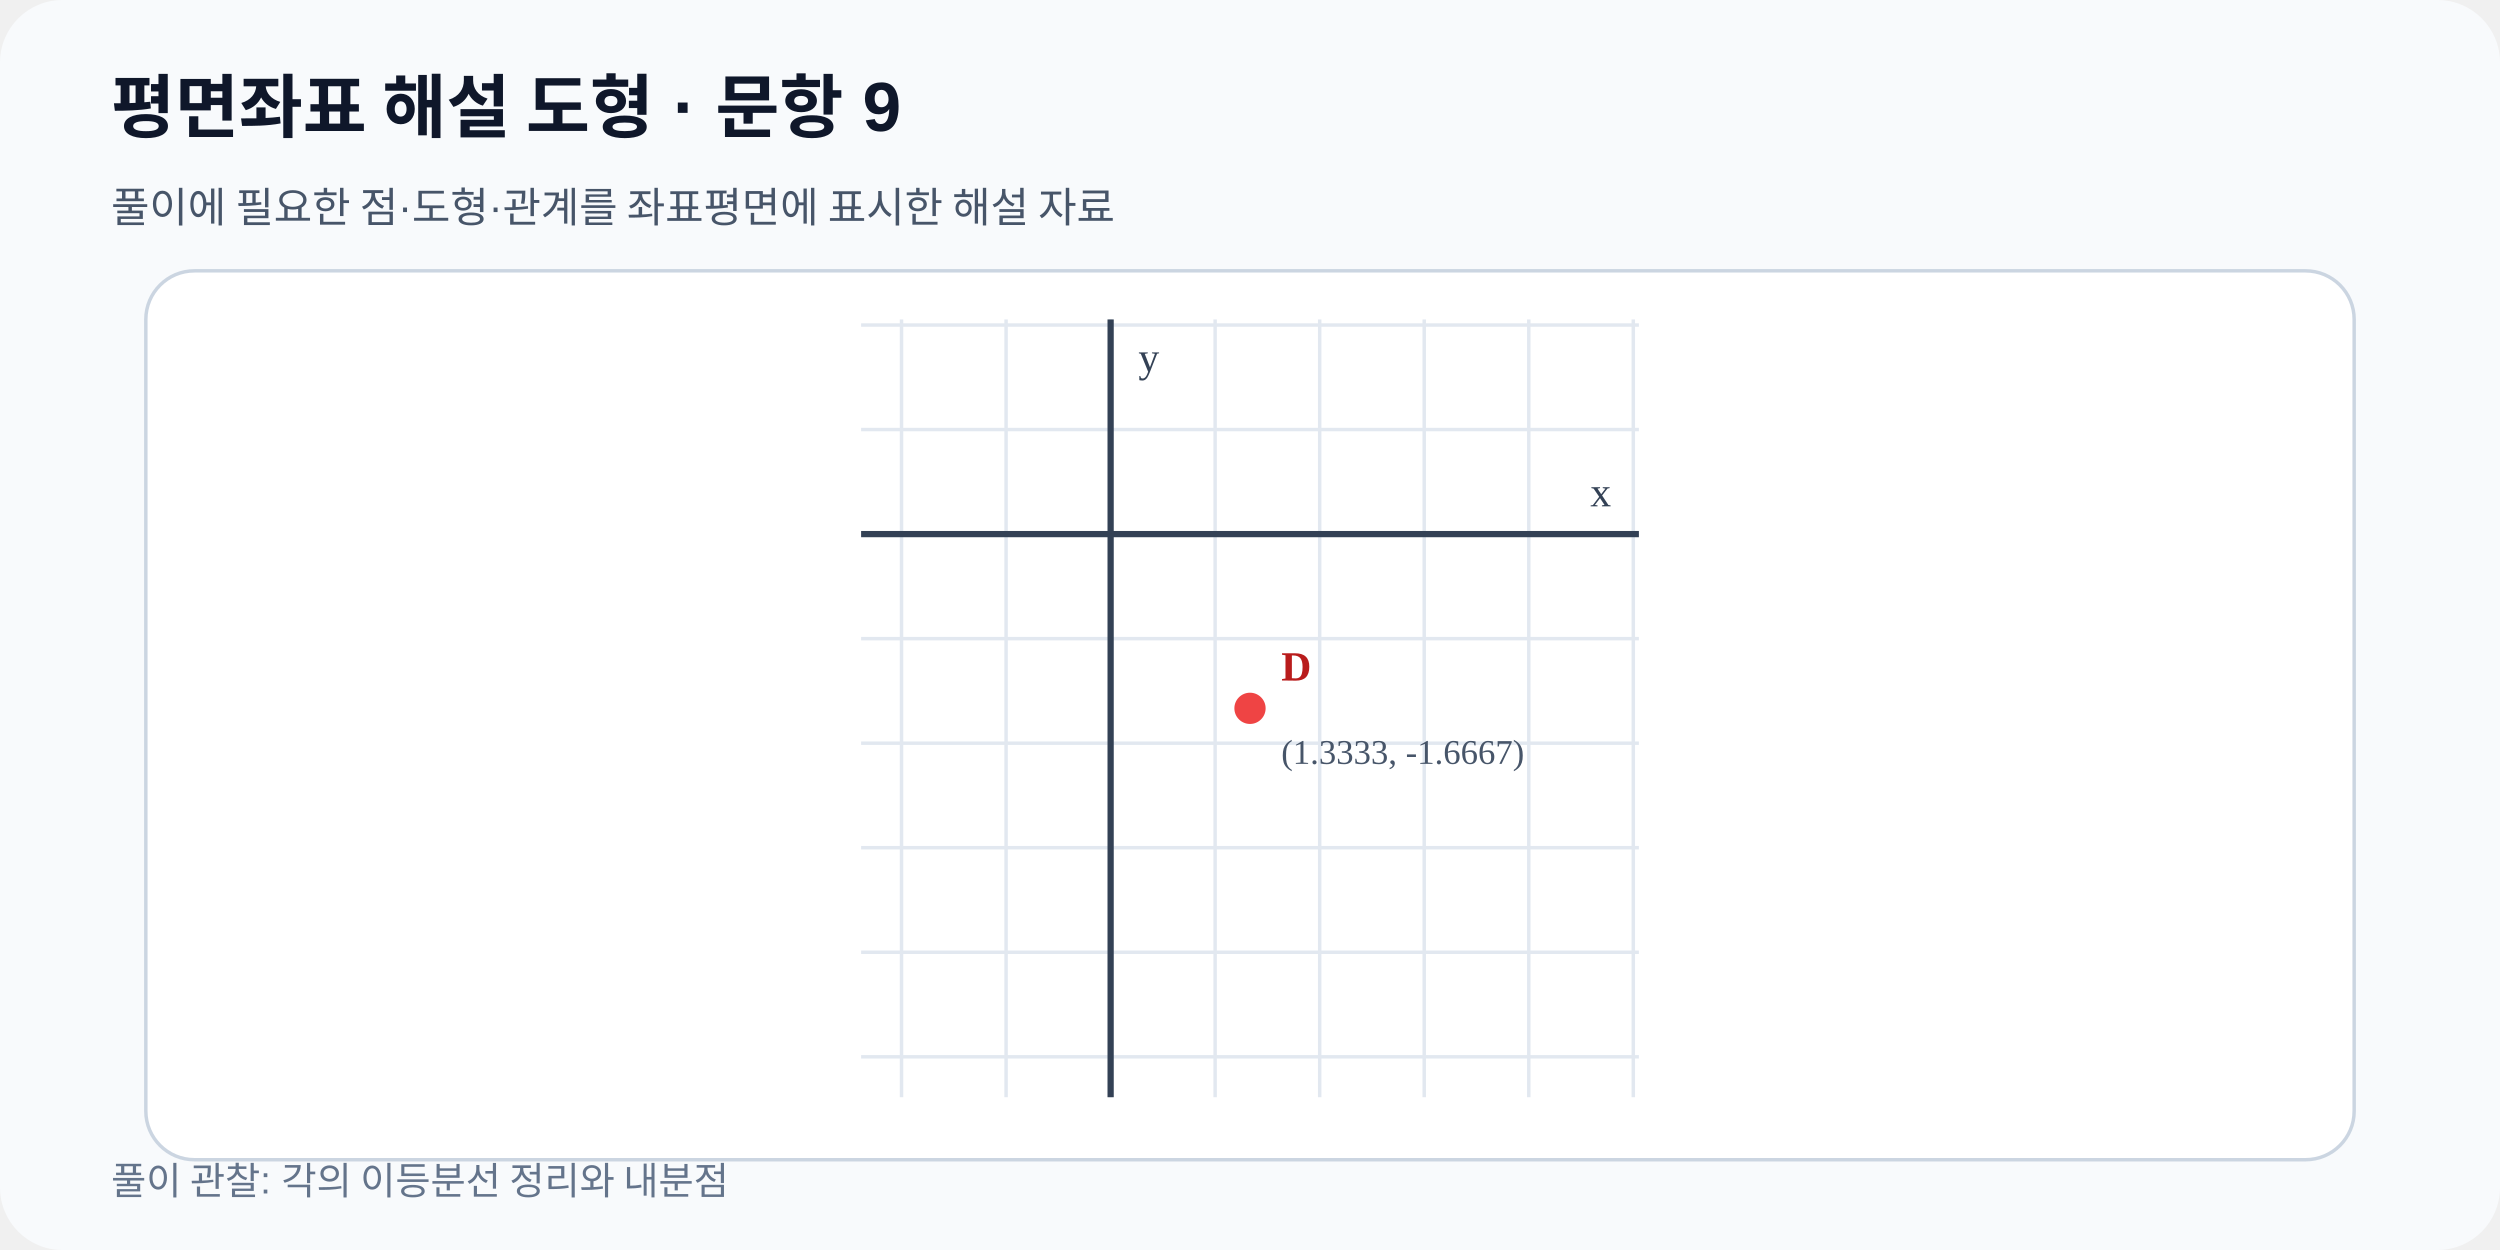
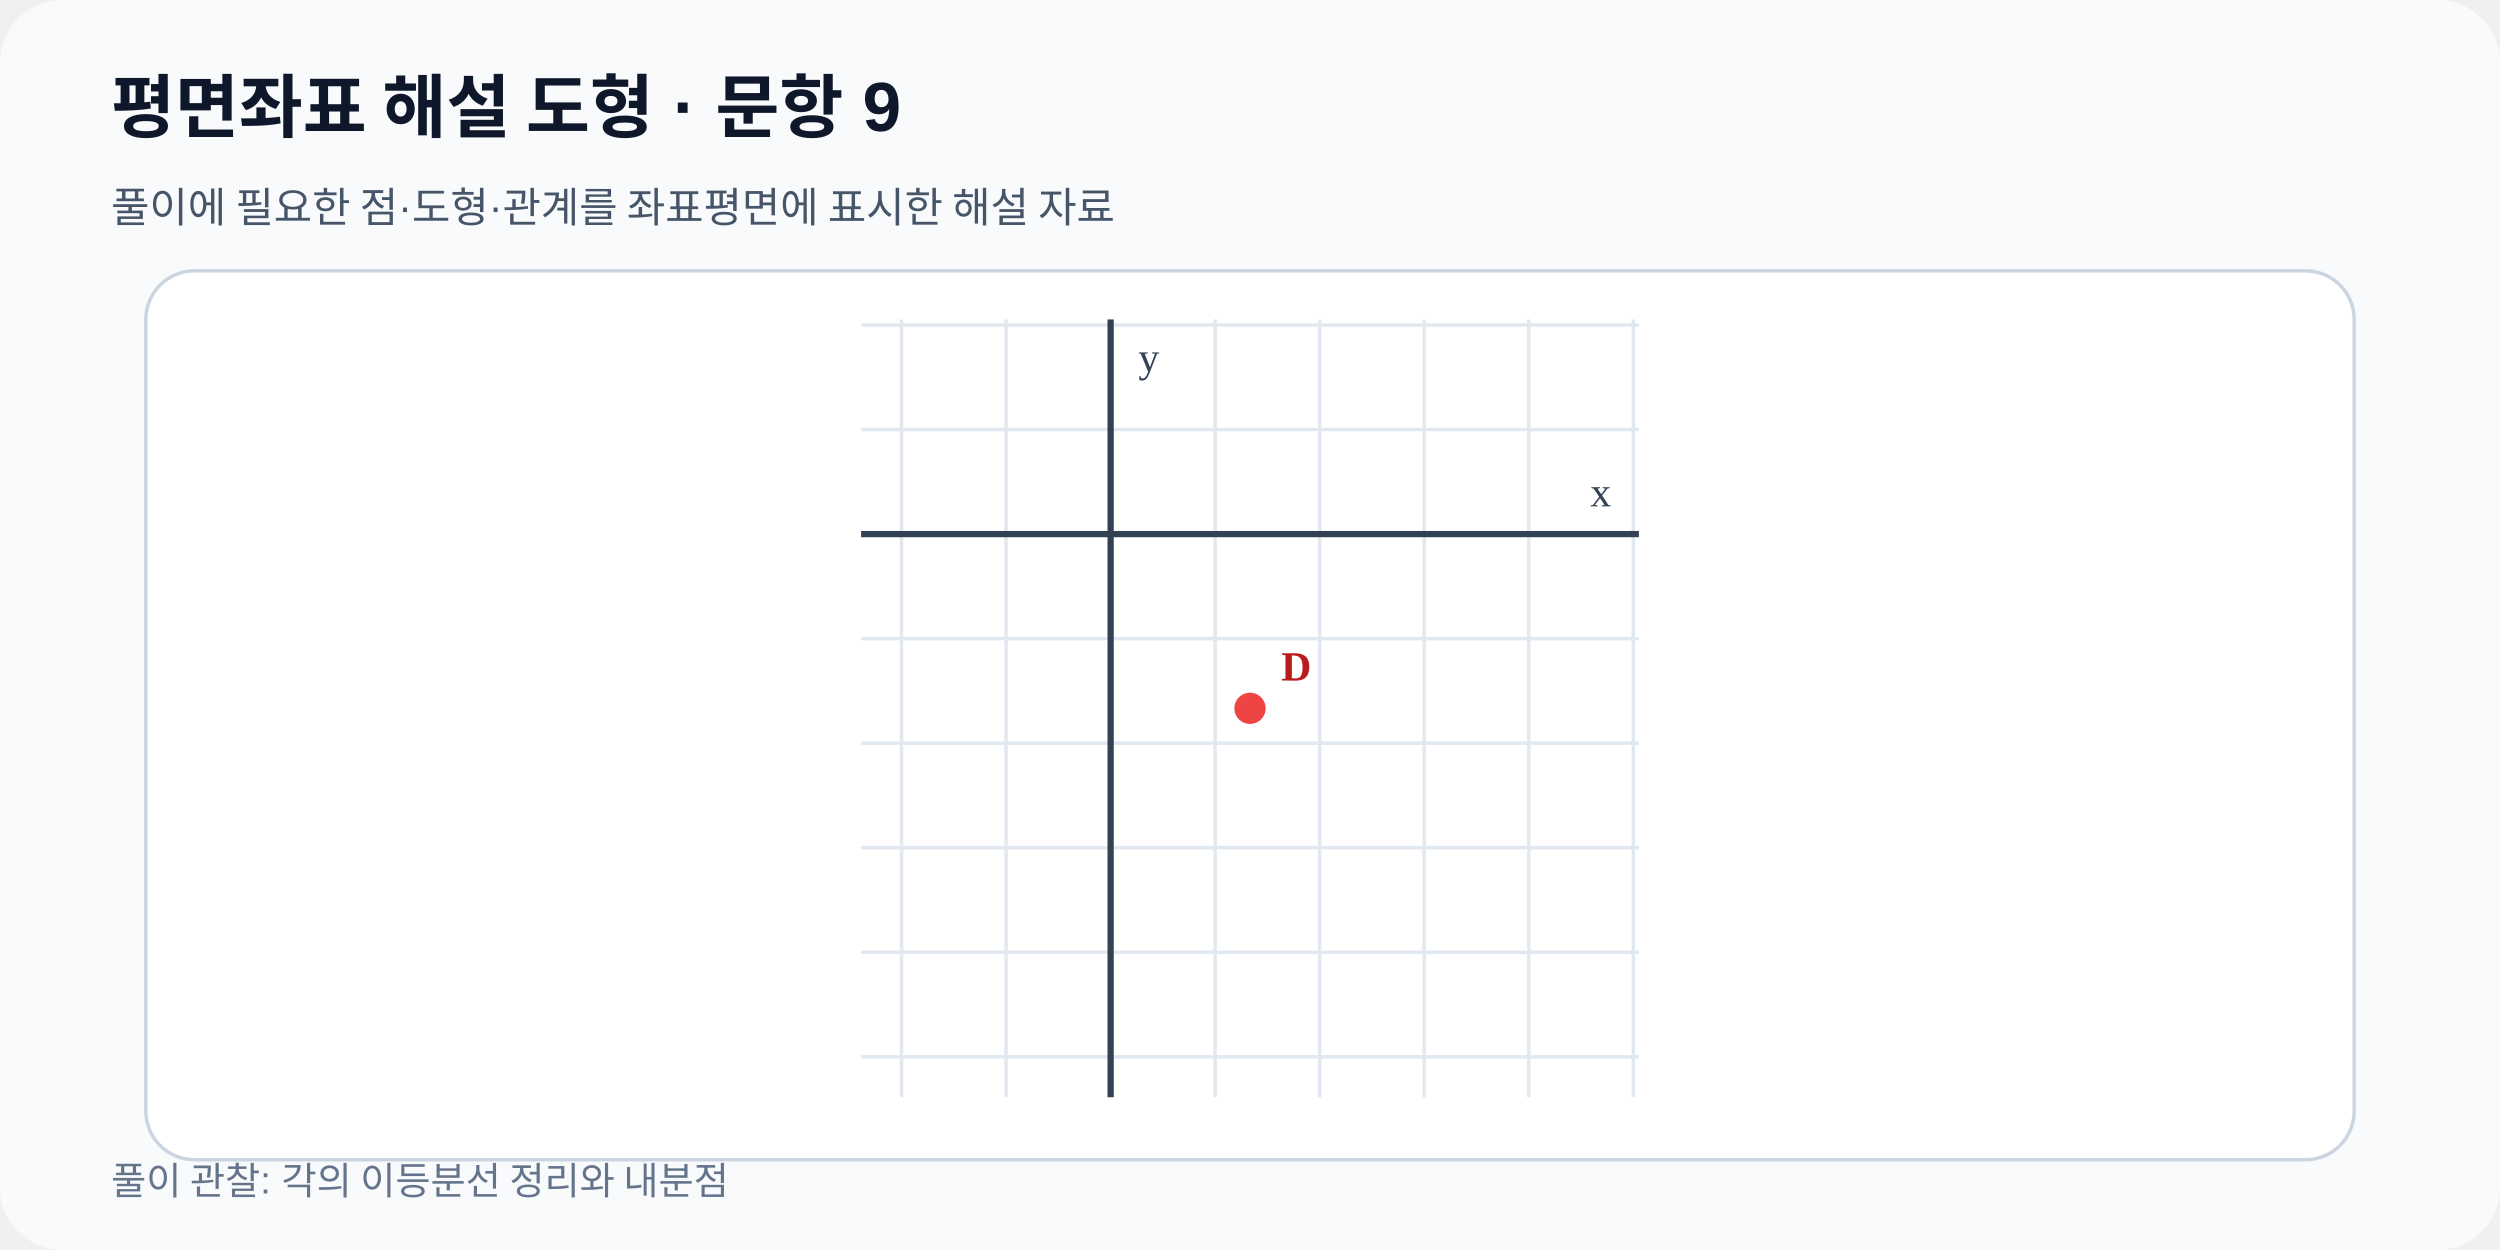
<svg xmlns="http://www.w3.org/2000/svg" viewBox="0 0 720 360" width="720" height="360" role="img" data-fact-hash="5ebae7fb413f3198e94ef2c31c31ba01357f979d033dfe1b569ebcc6b7ea7360" data-scale-policy="EQUAL_SCALE_REQUIRED">
  <defs>
    <marker id="arrow" markerWidth="8" markerHeight="8" refX="7" refY="4" orient="auto">
      <path d="M0 0 8 4 0 8z" fill="#2563eb" />
    </marker>
  </defs>
  <rect width="720" height="360" rx="18" fill="#f8fafc" />
  <text x="32" y="38" font-family="Arial,sans-serif" font-size="20" font-weight="700" fill="#0f172a">평면좌표 해설 도형 · 문항 9</text>
  <text x="32" y="64" font-family="Arial,sans-serif" font-size="12" fill="#475569">풀이에 필요한 점·도형·관계를 좌표평면에 표시한 해설 자료</text>
  <rect x="42" y="78" width="636" height="256" rx="14" fill="#ffffff" stroke="#cbd5e1" />
  <line x1="259.64" y1="92.0" x2="259.64" y2="316.0" stroke="#e2e8f0" stroke-width="1" />
  <line x1="289.75" y1="92.0" x2="289.75" y2="316.0" stroke="#e2e8f0" stroke-width="1" />
  <line x1="319.86" y1="92.0" x2="319.86" y2="316.0" stroke="#e2e8f0" stroke-width="1" />
  <line x1="349.96" y1="92.0" x2="349.96" y2="316.0" stroke="#e2e8f0" stroke-width="1" />
  <line x1="380.07" y1="92.0" x2="380.07" y2="316.0" stroke="#e2e8f0" stroke-width="1" />
  <line x1="410.18" y1="92.0" x2="410.18" y2="316.0" stroke="#e2e8f0" stroke-width="1" />
  <line x1="440.29" y1="92.0" x2="440.29" y2="316.0" stroke="#e2e8f0" stroke-width="1" />
  <line x1="470.39" y1="92.0" x2="470.39" y2="316.0" stroke="#e2e8f0" stroke-width="1" />
  <line x1="248.0" y1="304.36" x2="472.0" y2="304.36" stroke="#e2e8f0" stroke-width="1" />
  <line x1="248.0" y1="274.25" x2="472.0" y2="274.25" stroke="#e2e8f0" stroke-width="1" />
  <line x1="248.0" y1="244.14" x2="472.0" y2="244.14" stroke="#e2e8f0" stroke-width="1" />
  <line x1="248.0" y1="214.04" x2="472.0" y2="214.04" stroke="#e2e8f0" stroke-width="1" />
  <line x1="248.0" y1="183.93" x2="472.0" y2="183.93" stroke="#e2e8f0" stroke-width="1" />
  <line x1="248.0" y1="153.82" x2="472.0" y2="153.82" stroke="#e2e8f0" stroke-width="1" />
  <line x1="248.0" y1="123.71" x2="472.0" y2="123.71" stroke="#e2e8f0" stroke-width="1" />
  <line x1="248.0" y1="93.61" x2="472.0" y2="93.61" stroke="#e2e8f0" stroke-width="1" />
  <line x1="319.86" y1="92.0" x2="319.86" y2="316.0" stroke="#334155" stroke-width="1.8" />
  <text x="327.86" y="107.00" font-size="12" fill="#334155">y</text>
  <line x1="248.0" y1="153.82" x2="472.0" y2="153.82" stroke="#334155" stroke-width="1.8" />
  <text x="464.00" y="145.82" text-anchor="end" font-size="12" fill="#334155">x</text>
  <g data-point-label="D" data-point-x="1.3333" data-point-y="-1.6667" data-point-provenance="legacy-reviewed-fact">
    <circle cx="360.00" cy="204.00" r="5.5" fill="#ef4444" stroke="#ffffff" stroke-width="2" />
    <text x="369.00" y="196.00" font-size="12" font-weight="700" fill="#b91c1c">D</text>
-     <text x="369.00" y="220.00" font-size="10" fill="#475569">(1.3333, -1.6667)</text>
  </g>
  <text x="32" y="344" font-family="Arial,sans-serif" font-size="11" fill="#64748b">풀이 관찰: 각의 이등분선 정리와 내분점</text>
</svg>
